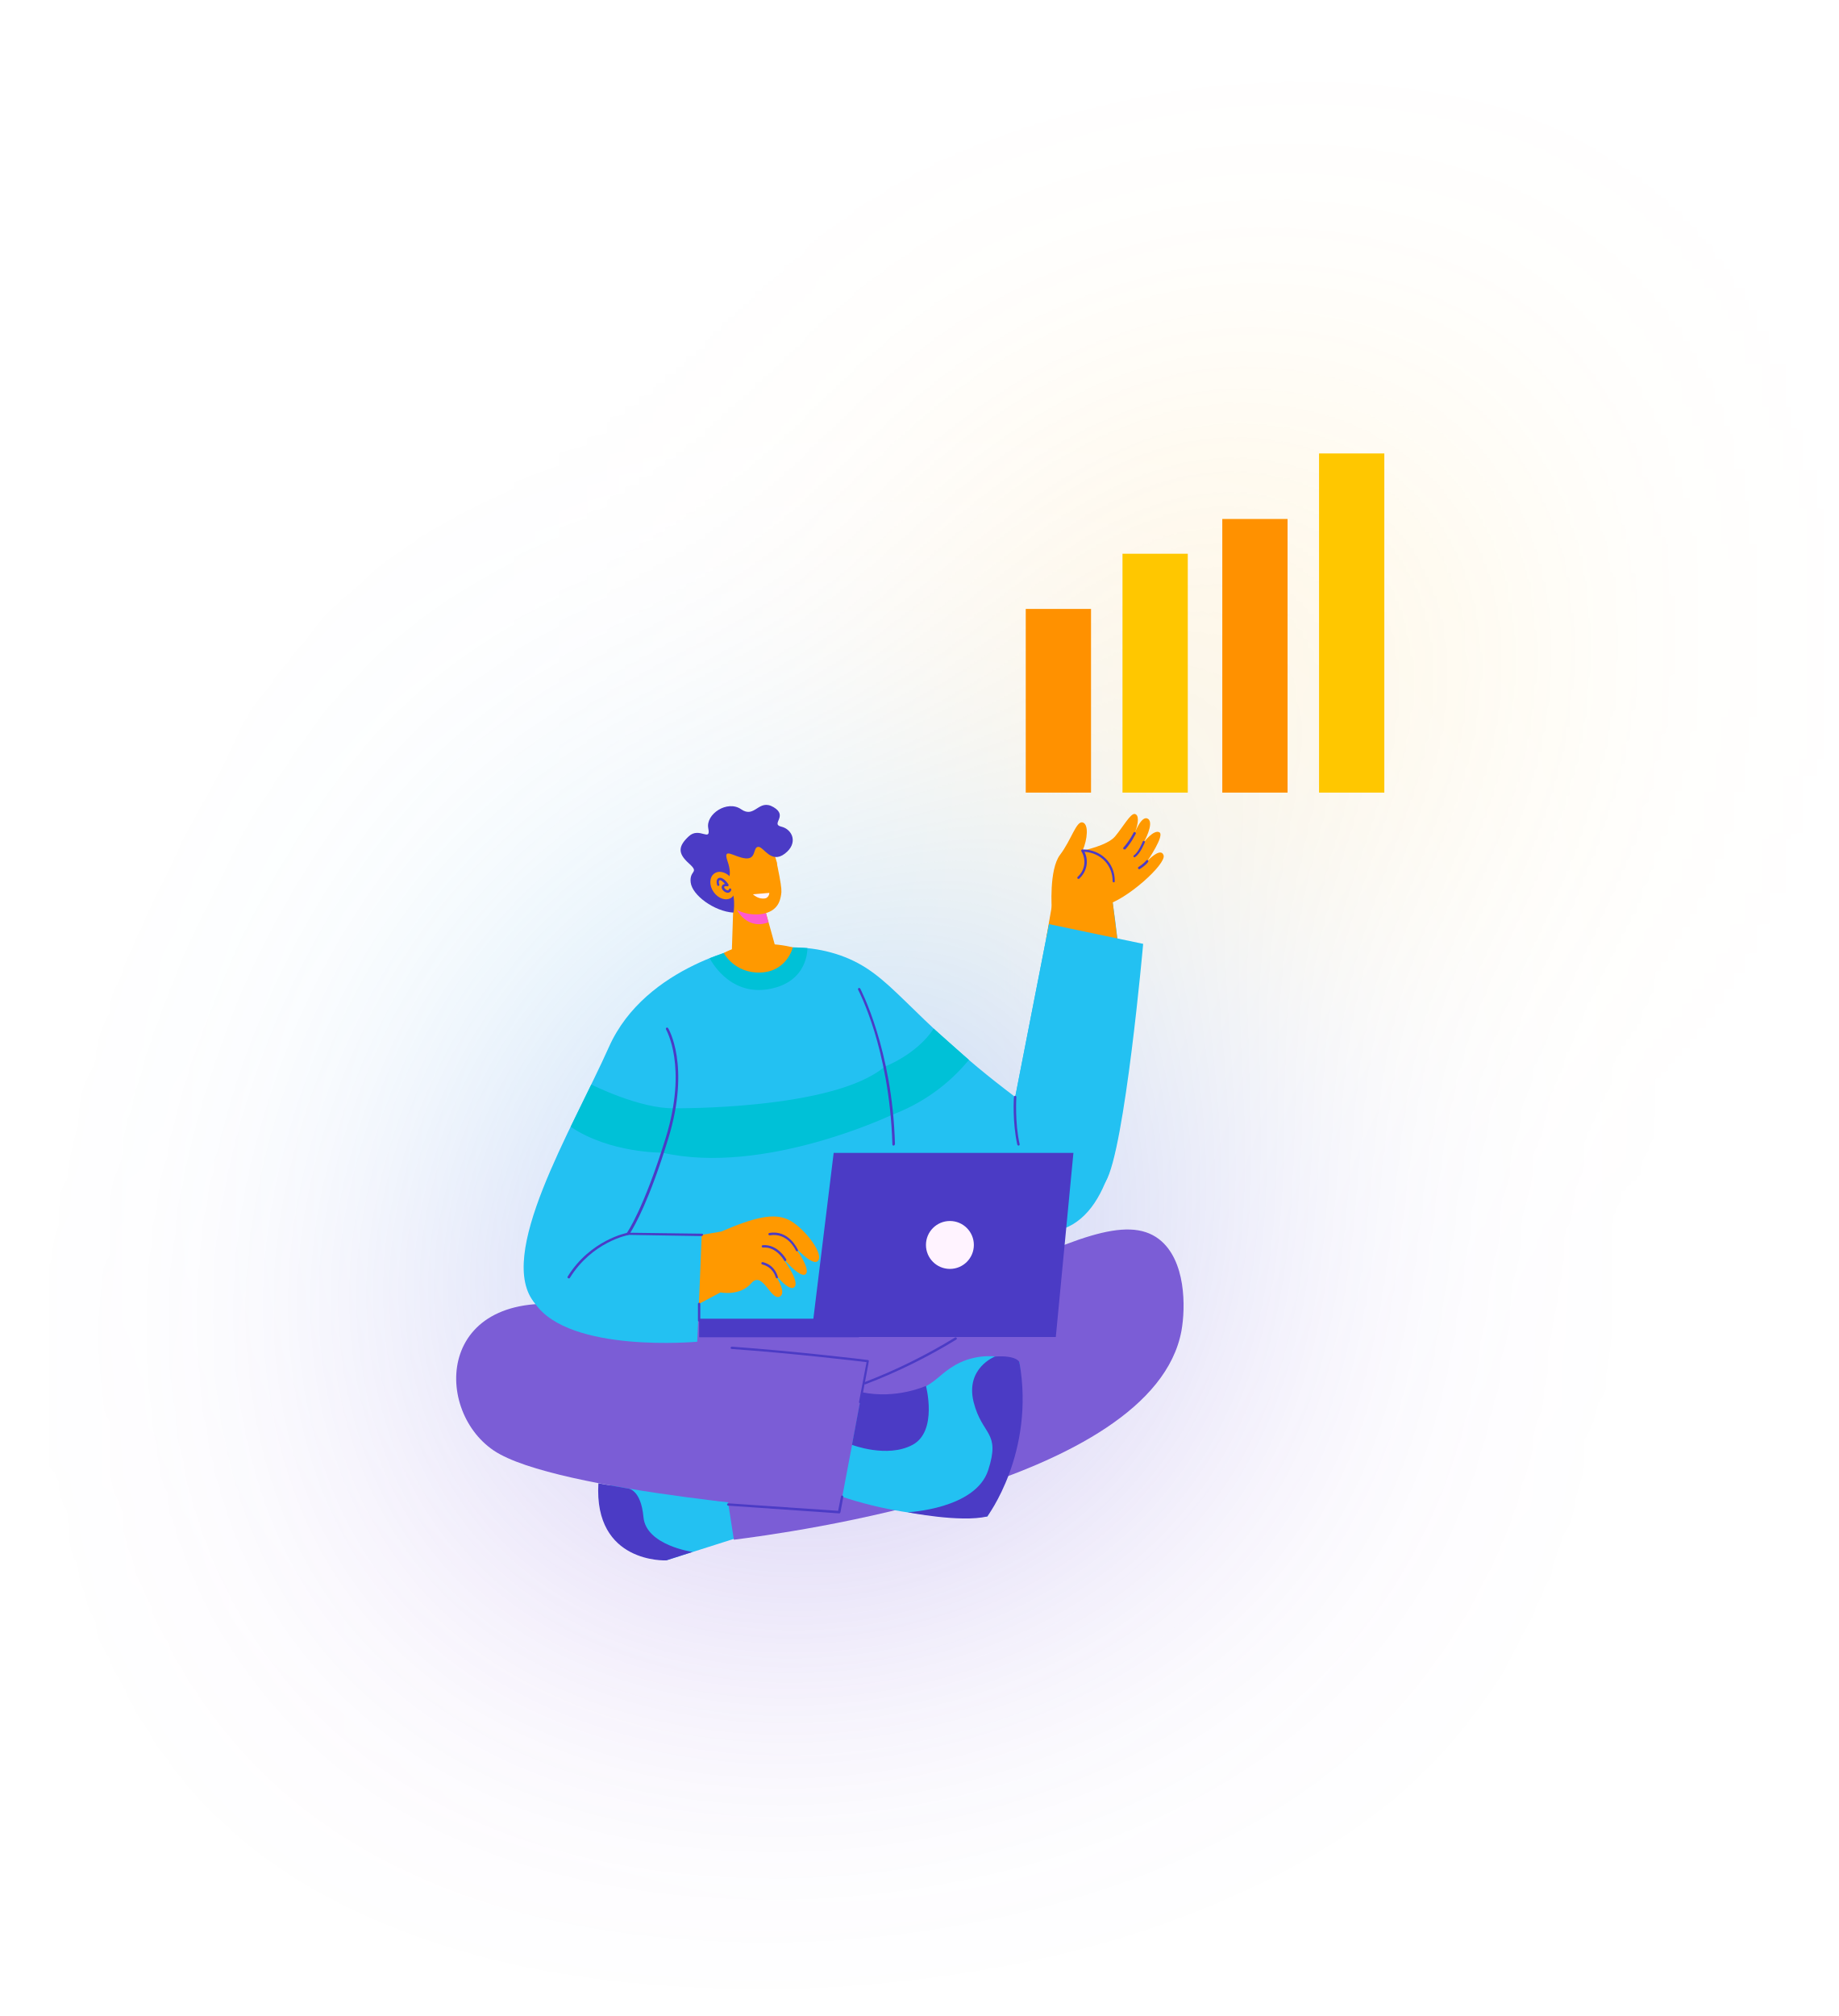
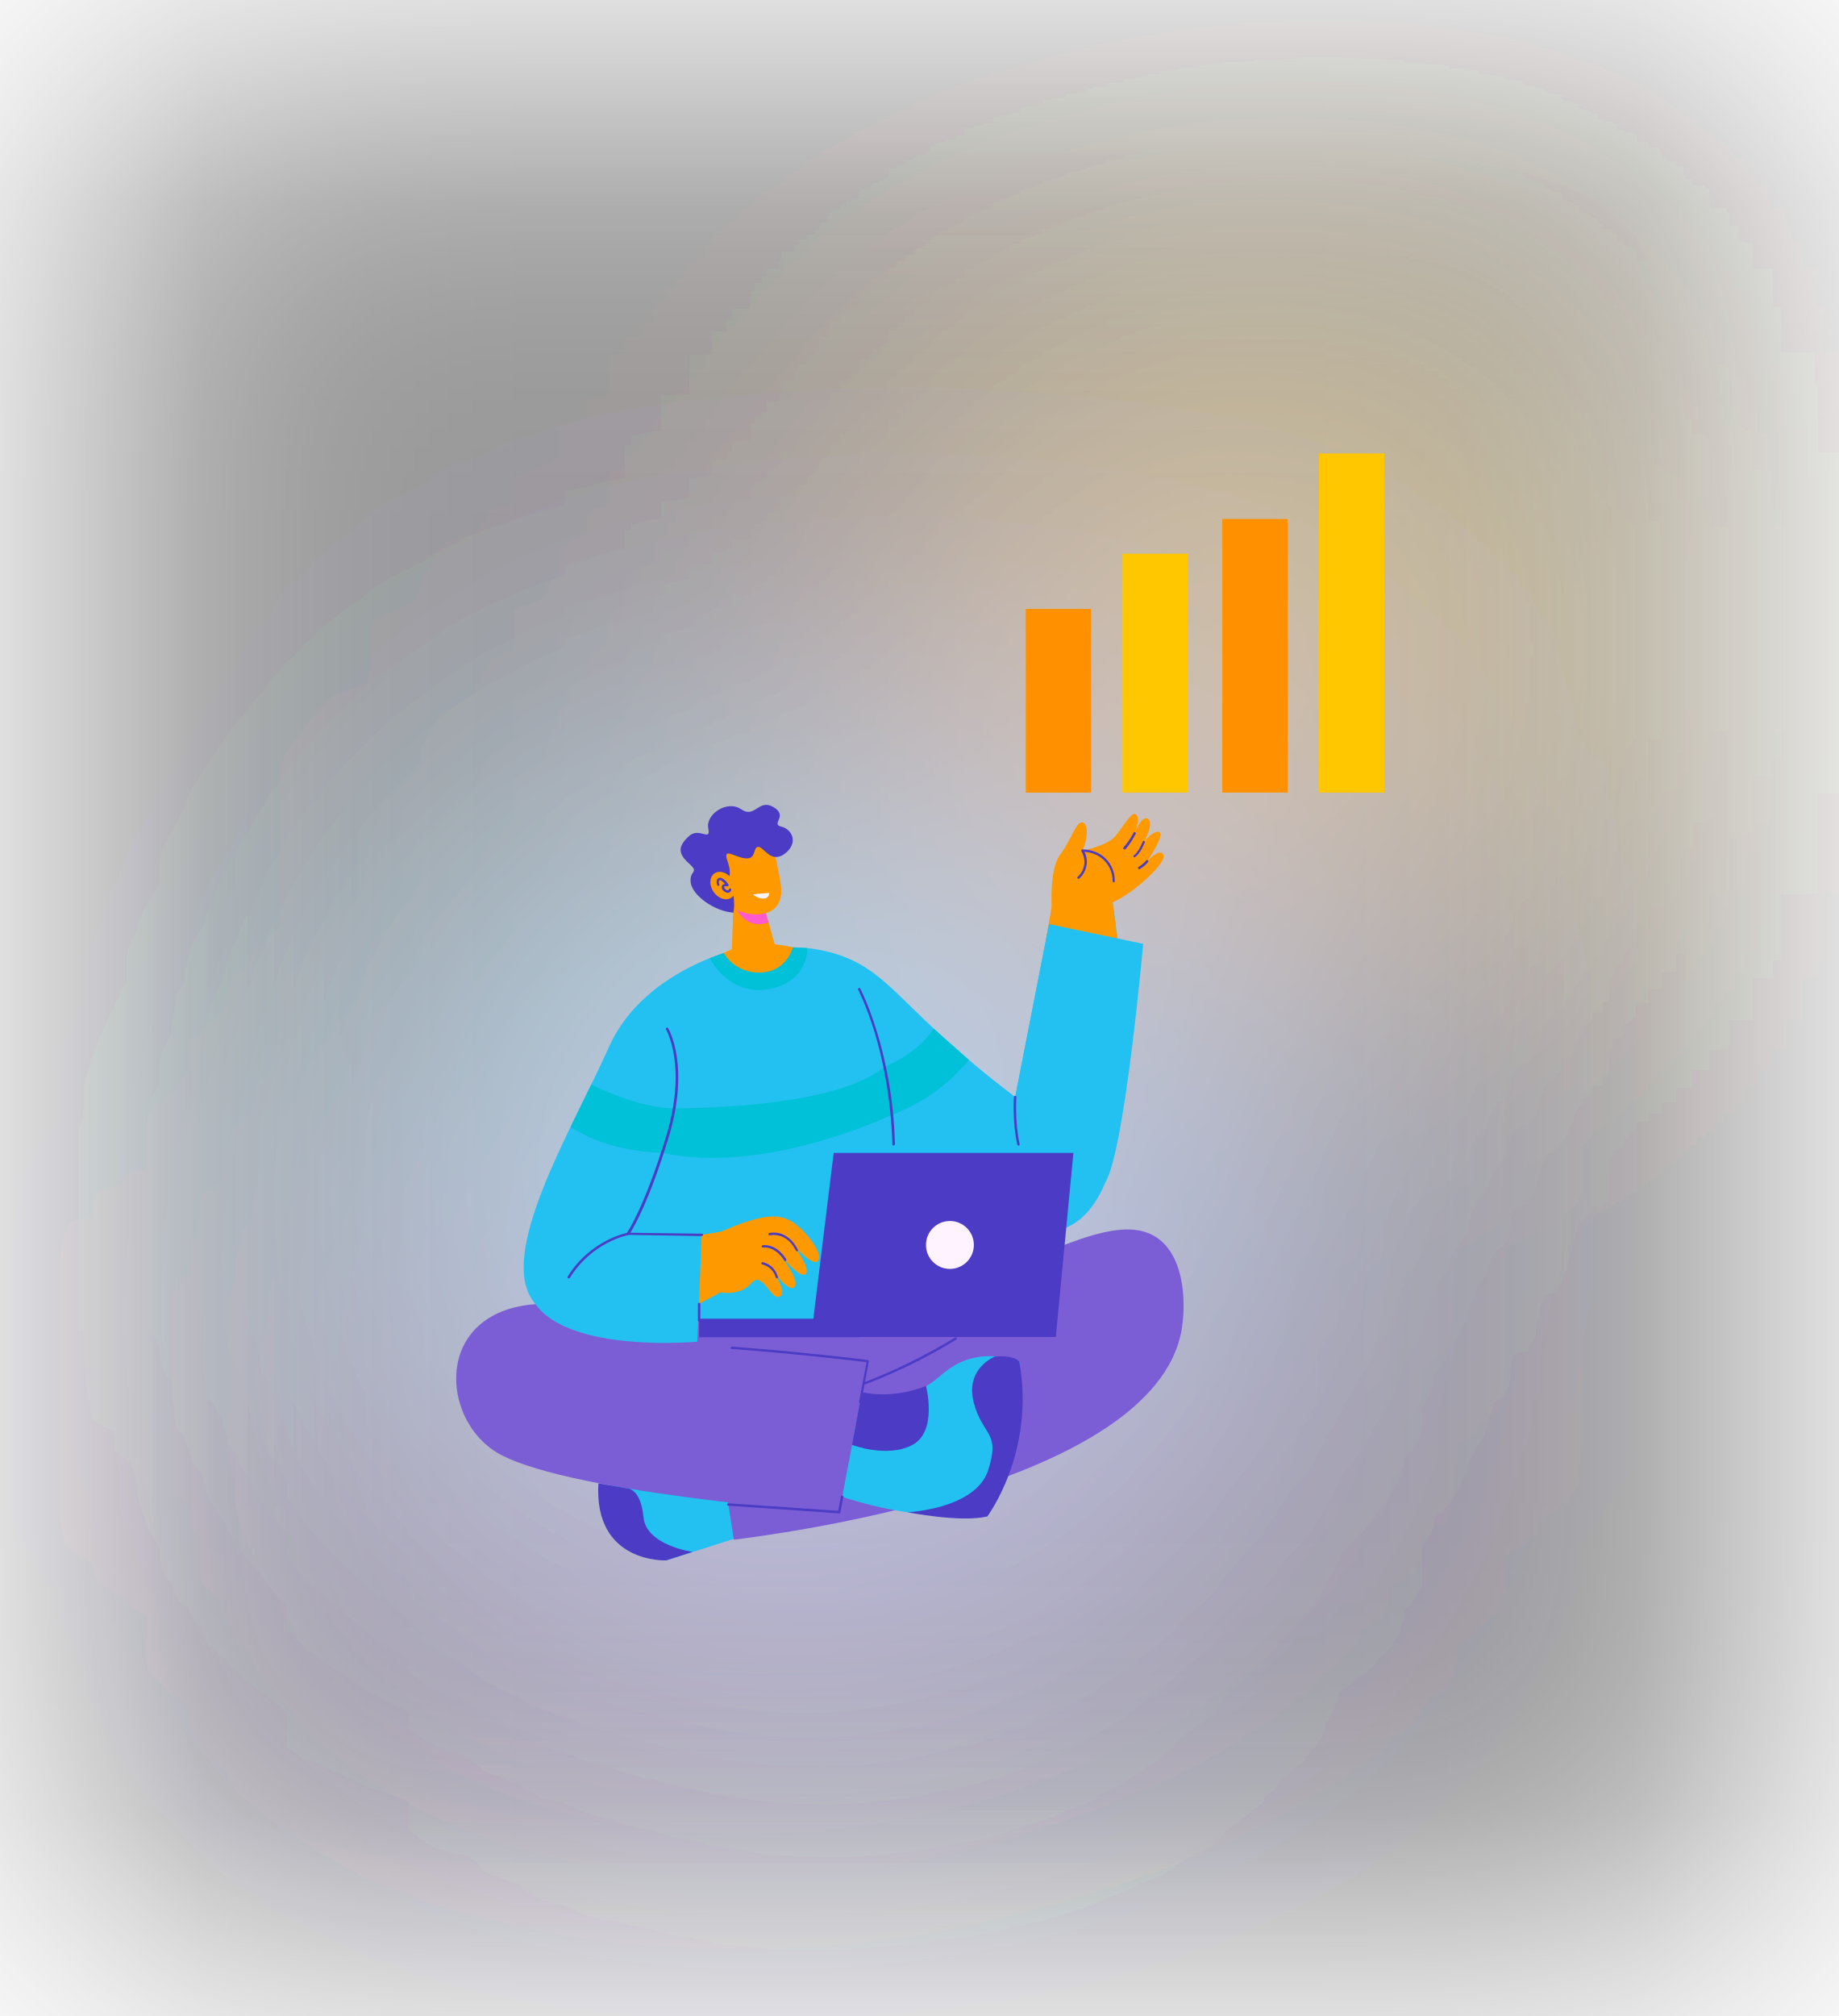
<svg xmlns="http://www.w3.org/2000/svg" width="260" height="285" viewBox="0 0 260 285" fill="none">
  <g opacity="0.4" filter="url(#filter0_f_242_16965)">
    <path d="M94.307 148.008L88.795 190.508C104.334 195.189 120.736 193.861 135.412 186.822C132.092 174.271 128.738 161.688 125.418 149.137L109.68 134.029L103.504 134.76L94.307 148.008Z" fill="#23C1F2" />
    <path d="M109.68 134.029C111.871 133.83 115.191 133.797 118.811 135.059C126.248 137.682 127.775 143.16 143.547 155.08C145.439 145.484 147.299 135.855 149.191 126.26C151.814 126.193 154.471 126.127 157.094 126.061C157.094 126.061 164.564 169.822 149.756 173.906C134.98 177.99 121.865 158.035 121.865 158.035L109.68 134.029Z" fill="#23C1F2" />
    <path d="M87.567 207.939C83.051 213.484 87.467 219.693 94.208 220.59L111.54 215.078L108.85 207.01C101.745 207.309 94.639 207.607 87.567 207.939Z" fill="#23C1F2" />
    <path d="M103.471 134.76C103.637 134.926 104.865 136.121 106.725 135.889C108.617 135.689 109.547 134.195 109.68 133.996C108.949 131.406 108.252 128.816 107.521 126.227L103.736 126.691L103.471 134.76Z" fill="#FF83DF" />
    <path d="M103.936 128.086C103.869 127.754 103.803 127.422 103.736 127.09L107.621 126.625C107.953 127.887 108.318 129.115 108.65 130.377C108.285 130.543 107.588 130.742 106.791 130.609C104.799 130.277 103.969 128.219 103.936 128.086Z" fill="#FF59CF" />
    <path d="M105.396 127.289C107.89 127.289 109.912 125.267 109.912 122.773C109.912 120.28 107.89 118.258 105.396 118.258C102.903 118.258 100.881 120.28 100.881 122.773C100.881 125.267 102.903 127.289 105.396 127.289Z" fill="#FF83DF" />
    <path d="M109.779 121.711C109.945 122.574 110.111 123.305 110.211 123.869C110.51 125.529 110.543 125.994 110.443 126.525C110.377 126.857 110.277 127.555 109.812 128.119C108.783 129.447 106.459 129.48 104.932 128.949C103.271 128.385 102.375 127.09 102.043 126.559C102.043 126.559 101.844 126.227 100.98 123.836C106.293 122.574 104.268 123.039 109.779 121.711Z" fill="#FF83DF" />
    <path d="M108.783 126.227L106.459 126.426C106.691 126.625 107.156 126.99 107.787 127.023C108.02 127.023 108.318 127.057 108.518 126.824C108.75 126.625 108.783 126.326 108.783 126.227Z" fill="#FFF3FF" />
    <path d="M100.98 199.306C114.195 192.799 126.281 187.021 137.105 181.941C151.516 175.168 159.318 171.715 163.867 175.168C167.719 178.123 167.652 184.83 167.055 188.15C163.004 209.931 110.842 216.771 103.77 217.668C102.807 211.558 101.91 205.416 100.98 199.306Z" fill="#8F00CD" />
    <path d="M124.157 186.723C124.157 186.723 102.873 188.283 82.321 184.764C61.768 181.244 61.071 199.141 69.803 205.051C78.535 210.961 117.416 213.783 117.416 213.783L124.157 186.723Z" fill="#8F00CD" />
    <path d="M106.193 133.664C106.193 133.664 91.318 136.32 86.105 148.008C80.892 159.695 69.902 177.658 75.68 184.299C81.457 190.939 98.689 188.283 110.476 180.115L109.646 170.254C103.902 171.25 98.158 172.246 92.414 173.275C94.141 167.066 95.867 160.891 97.627 154.682C104.234 149.568 107.09 141.732 106.193 133.664Z" fill="#23C1F2" />
    <path d="M148.727 128.617C148.727 128.617 148.295 122.939 149.889 120.847C151.483 118.756 152.18 116.033 153.077 116.265C153.973 116.498 153.774 118.656 153.077 120.25C153.077 120.25 156.563 119.552 157.659 118.258C158.754 116.963 159.85 114.97 160.448 115.07C161.045 115.17 161.045 116.265 160.448 117.759C160.448 117.759 161.444 115.136 162.34 115.767C163.237 116.398 161.743 119.054 161.743 119.054C161.743 119.054 163.137 117.228 163.934 117.66C164.731 118.091 162.241 121.711 162.241 121.711C162.241 121.711 164.133 119.685 164.532 120.914C164.93 122.142 159.253 127.289 156.165 127.986C153.077 128.716 148.727 128.617 148.727 128.617Z" fill="#FF83DF" />
    <path d="M158.987 120.084C158.854 120.084 158.754 119.918 158.854 119.819C159.75 118.823 160.282 117.727 160.282 117.727C160.315 117.627 160.414 117.594 160.514 117.661C160.614 117.694 160.647 117.793 160.581 117.893C160.547 117.926 160.049 119.022 159.12 120.084C159.053 120.051 159.02 120.084 158.987 120.084Z" fill="#4B3BC5" />
    <path d="M160.348 120.914C160.979 120.482 161.577 119.021 161.577 118.988C161.61 118.888 161.709 118.855 161.776 118.888C161.875 118.922 161.909 119.021 161.875 119.088C161.842 119.154 161.245 120.681 160.514 121.146C160.348 121.312 160.149 121.013 160.348 120.914Z" fill="#4B3BC5" />
    <path d="M161.078 122.873C160.912 122.873 160.846 122.641 160.979 122.574C161.809 122.043 162.075 121.645 162.075 121.645C162.141 121.578 162.241 121.545 162.307 121.611C162.373 121.678 162.407 121.777 162.34 121.844C162.34 121.877 162.041 122.309 161.145 122.873C161.145 122.873 161.112 122.873 161.078 122.873Z" fill="#4B3BC5" />
    <path d="M157.326 124.566C157.326 122.408 155.766 120.582 153.342 120.416C154.006 121.744 153.641 123.271 152.611 124.201C152.545 124.268 152.445 124.268 152.379 124.201C152.313 124.135 152.313 124.035 152.379 123.969C153.408 123.039 153.641 121.545 152.91 120.35C152.844 120.25 152.91 120.084 153.043 120.084C155.666 120.084 157.658 122.01 157.625 124.566C157.658 124.799 157.326 124.799 157.326 124.566Z" fill="#4B3BC5" />
    <path d="M149.291 189.014H114.693L117.881 162.982H151.781L149.291 189.014Z" fill="#4B3BC5" />
    <path d="M98.856 186.424H121.467V189.047H98.856V186.424Z" fill="#4B3BC5" />
    <path d="M145.041 86.084H154.271V112.049H145.041V86.084Z" fill="#FF9100" />
    <path d="M158.721 78.281H167.951V112.049H158.721V78.281Z" fill="#FFC700" />
    <path d="M172.832 73.367H182.062V112.049H172.832V73.367Z" fill="#FF9100" />
    <path d="M186.512 64.103H195.742V112.049H186.512V64.103Z" fill="#FFC700" />
    <path d="M102.873 124.5C102.873 124.5 103.604 123.836 102.873 121.744C102.143 119.652 103.803 121.18 105.397 121.346C106.99 121.512 106.426 119.752 107.223 119.719C107.986 119.686 109.016 122.176 110.975 120.682C112.934 119.188 112.037 117.229 110.477 116.863C108.916 116.498 111.506 115.369 109.381 114.108C107.256 112.846 106.758 115.768 104.799 114.406C102.84 113.045 99.752 115.104 100.15 117.096C100.549 119.121 98.889 116.83 97.395 118.225C95.9 119.619 95.801 120.615 97.395 122.043C98.988 123.471 97.461 122.94 97.66 124.733C97.859 126.559 101.014 128.85 103.703 129.016C103.736 129.049 104.201 126.326 102.873 124.5Z" fill="#4B3BC5" />
    <path d="M103.419 126.901C104.138 126.394 104.182 125.218 103.516 124.274C102.851 123.331 101.728 122.976 101.009 123.483C100.29 123.99 100.246 125.167 100.912 126.11C101.577 127.054 102.7 127.408 103.419 126.901Z" fill="#FF83DF" />
    <path d="M102.043 125.396C102.076 125.131 102.242 124.998 102.508 124.965C102.309 124.732 101.844 124.234 101.678 124.5C101.611 124.633 101.645 124.898 101.711 125.031C101.744 125.131 101.711 125.197 101.611 125.23C101.512 125.263 101.445 125.23 101.412 125.131C101.047 124.101 101.943 123.47 103.006 125.031C103.072 125.164 102.973 125.33 102.84 125.297C102.707 125.263 102.508 125.263 102.441 125.33C102.275 125.429 102.607 125.828 102.873 125.861C102.973 125.861 103.006 125.861 103.072 125.728C103.105 125.629 103.172 125.595 103.271 125.595C103.371 125.629 103.404 125.695 103.404 125.795C103.139 126.658 102.01 125.994 102.043 125.396Z" fill="#4B3BC5" />
    <path d="M116.586 198.045C125.584 198.842 130.066 196.916 132.49 194.891C133.354 194.194 134.98 192.567 137.67 191.969C140.227 191.372 142.584 191.969 144.178 192.567C144.842 200.137 143.281 207.674 139.629 214.381C139.629 214.381 126.547 215.51 113.863 209.5C114.727 205.682 115.656 201.864 116.586 198.045Z" fill="#23C1F2" />
    <path d="M122.729 192.4L118.678 213.783L100.881 212.123L105.762 195.754L122.729 192.4Z" fill="#8F00CD" />
    <path d="M149.357 124.533C148.893 127.223 148.395 129.945 147.93 132.635C147.93 132.635 154.271 134.66 158.057 133.332L157.061 125.363C154.504 125.098 151.947 124.799 149.357 124.533Z" fill="#FF83DF" />
    <path d="M143.547 155.08L148.328 130.643L161.643 133.432C161.643 133.432 159.053 162.584 156.33 167.066C153.607 171.549 151.416 160.326 151.416 160.326L143.547 155.08Z" fill="#23C1F2" />
    <path d="M111.44 172.412C109.448 171.483 106.825 172.014 101.977 174.106L97.063 174.936C97.063 174.936 96.598 181.842 98.823 184.332L101.877 182.705C101.877 182.705 104.633 183.27 106.227 181.41C107.821 179.551 108.983 183.901 110.244 183.303C111.407 182.772 109.448 179.949 109.182 179.584C109.448 179.949 111.573 182.738 112.336 181.942C113.2 181.045 110.311 177.393 110.311 177.393C110.311 177.393 113.133 180.879 113.93 180.115C114.727 179.352 112.17 175.998 112.17 175.998C112.17 175.998 115.026 179.318 115.723 178.156C116.42 176.994 113.432 173.309 111.44 172.412Z" fill="#FF83DF" />
    <path d="M134.316 179.385C136.187 179.385 137.703 177.868 137.703 175.998C137.703 174.128 136.187 172.611 134.316 172.611C132.446 172.611 130.93 174.128 130.93 175.998C130.93 177.868 132.446 179.385 134.316 179.385Z" fill="#FFF3FF" />
    <path d="M109.846 180.713C109.779 180.713 109.713 180.646 109.68 180.58C109.68 180.514 109.348 179.152 107.787 178.754C107.688 178.721 107.654 178.654 107.654 178.555C107.687 178.455 107.754 178.422 107.854 178.422C109.613 178.854 109.945 180.414 109.979 180.48C110.045 180.613 109.979 180.713 109.846 180.713Z" fill="#4B3BC5" />
    <path d="M111.008 178.289C110.941 178.289 110.908 178.256 110.875 178.189C110.875 178.156 109.746 176.197 107.887 176.363C107.654 176.363 107.654 176.064 107.854 176.031C109.945 175.865 111.107 177.924 111.174 178.023C111.24 178.156 111.141 178.289 111.008 178.289Z" fill="#4B3BC5" />
    <path d="M112.701 176.895C112.635 176.895 112.568 176.862 112.535 176.795C112.502 176.696 111.373 174.205 108.85 174.637C108.75 174.637 108.684 174.604 108.65 174.504C108.65 174.405 108.684 174.338 108.783 174.305C111.539 173.807 112.801 176.629 112.801 176.662C112.9 176.762 112.834 176.895 112.701 176.895Z" fill="#4B3BC5" />
    <path d="M99.221 174.57C99.022 179.617 98.823 184.664 98.59 189.678C98.59 189.678 80.528 191.338 75.68 184.299C70.832 177.26 85.674 173.807 85.674 173.807C90.223 174.072 94.739 174.305 99.221 174.57Z" fill="#23C1F2" />
    <path d="M80.262 180.48C83.483 175.268 88.696 174.271 88.762 174.271C88.862 174.271 88.928 174.305 88.961 174.404C88.961 174.504 88.928 174.57 88.829 174.604C88.762 174.604 83.715 175.566 80.561 180.68C80.428 180.812 80.162 180.646 80.262 180.48Z" fill="#4B3BC5" />
    <path d="M98.856 186.822C98.756 186.822 98.689 186.756 98.689 186.656V184.332C98.689 184.232 98.756 184.166 98.856 184.166C98.955 184.166 99.022 184.232 99.022 184.332V186.656C99.022 186.723 98.955 186.822 98.856 186.822Z" fill="#4B3BC5" />
    <path d="M144.012 161.953C143.945 161.953 143.879 161.887 143.846 161.82C143.148 158.732 143.347 155.113 143.381 155.08C143.381 154.98 143.48 154.914 143.547 154.914C143.646 154.914 143.713 155.014 143.713 155.08C143.713 155.113 143.48 158.699 144.178 161.754C144.211 161.854 144.111 161.953 144.012 161.953Z" fill="#4B3BC5" />
    <path d="M122.264 195.389C126.58 193.729 130.863 191.637 135.047 189.08C135.113 189.047 135.213 189.047 135.279 189.147C135.312 189.213 135.312 189.313 135.213 189.379C131.295 191.77 127.012 193.928 122.396 195.688C122.197 195.787 122.064 195.489 122.264 195.389Z" fill="#4B3BC5" />
    <path d="M118.678 213.949C118.645 213.949 118.844 213.949 102.973 212.854C102.873 212.854 102.807 212.754 102.807 212.688C102.807 212.588 102.906 212.522 102.973 212.522L118.512 213.584L118.91 211.559C118.943 211.326 119.275 211.393 119.242 211.625L118.844 213.783C118.811 213.883 118.744 213.949 118.678 213.949Z" fill="#4B3BC5" />
    <path d="M140.691 191.77C140.691 191.77 136.475 193.396 137.67 198.211C138.898 203.025 141.521 202.328 139.729 207.84C137.936 213.352 128.34 213.783 128.34 213.783C128.34 213.783 135.777 215.277 139.596 214.381C139.596 214.381 146.402 205.383 144.145 192.566C144.145 192.566 143.779 191.57 140.691 191.77Z" fill="#4B3BC5" />
    <path d="M88.796 210.43C88.796 210.43 90.622 210.496 90.987 214.48C91.352 218.465 97.926 219.395 97.926 219.395L94.208 220.59C94.208 220.59 83.948 221.088 84.612 209.699L88.796 210.43Z" fill="#4B3BC5" />
    <path d="M120.471 204.254C120.471 204.254 125.451 206.18 129.037 204.254C132.623 202.328 130.93 195.92 130.93 195.92C130.93 195.92 126.746 197.846 121.865 196.816L120.471 204.254Z" fill="#4B3BC5" />
    <path d="M121.633 198.377C121.533 198.377 121.434 198.277 121.467 198.178L122.529 192.566C121.168 192.4 111.971 191.305 103.471 190.707C103.371 190.707 103.305 190.607 103.305 190.541C103.305 190.475 103.404 190.375 103.471 190.375C112.668 191.039 122.629 192.234 122.729 192.268C122.762 192.268 122.828 192.301 122.828 192.334C122.895 192.434 122.928 192.002 121.766 198.244C121.766 198.311 121.699 198.377 121.633 198.377Z" fill="#4B3BC5" />
    <path d="M100.35 135.457C100.35 135.457 102.939 140.803 108.65 139.84C114.361 138.877 114.162 134.029 114.162 134.029L112.104 133.93L108.783 135.955L102.342 134.727L100.35 135.457Z" fill="#00C1D7" />
    <path d="M102.342 134.727C102.342 134.727 103.869 137.649 107.588 137.483C111.307 137.317 112.104 133.93 112.104 133.93C112.104 133.93 106.592 132.403 102.342 134.727Z" fill="#FF83DF" />
    <path d="M95.336 156.674C95.336 156.674 117.848 156.939 125.086 150.797L126.115 157.604C126.115 157.604 108.02 166.236 93.643 162.949L95.336 156.674Z" fill="#00C1D7" />
    <path d="M83.615 153.32C83.615 153.32 90.455 156.773 95.336 156.674L93.643 162.949C93.643 162.949 86.272 163.049 80.693 159.297L83.615 153.32Z" fill="#00C1D7" />
    <path d="M125.086 150.797C125.086 150.797 129.602 149.104 132.025 145.418L137.006 149.834C134.051 153.42 130.299 156.043 126.115 157.604L125.086 150.797Z" fill="#00C1D7" />
    <path d="M99.221 174.737C98.159 174.737 103.073 174.803 88.762 174.571C88.63 174.571 88.563 174.405 88.63 174.305C88.663 174.272 90.987 171.018 94.141 160.825C97.262 150.664 94.174 145.584 94.174 145.518C94.141 145.452 94.141 145.352 94.241 145.285C94.307 145.252 94.407 145.252 94.473 145.352C94.507 145.418 97.661 150.598 94.507 160.924C91.817 169.723 89.725 173.309 89.128 174.272L99.255 174.405C99.354 174.405 99.421 174.471 99.421 174.571C99.387 174.637 99.321 174.737 99.221 174.737Z" fill="#4B3BC5" />
    <path d="M126.348 161.953C126.248 161.953 126.182 161.887 126.182 161.787C125.983 154.815 124.688 149.237 123.625 145.784C122.463 142.032 121.334 139.907 121.334 139.907C121.301 139.84 121.334 139.741 121.401 139.674C121.467 139.641 121.567 139.674 121.633 139.741C121.666 139.84 126.182 148.34 126.547 161.754C126.514 161.821 126.481 161.953 126.348 161.953Z" fill="#4B3BC5" />
  </g>
  <path d="M94.307 148.008L88.795 190.508C104.334 195.189 120.736 193.861 135.412 186.822C132.092 174.271 128.738 161.688 125.418 149.137L109.68 134.029L103.504 134.76L94.307 148.008Z" fill="#23C1F2" />
  <path d="M109.68 134.029C111.871 133.83 115.191 133.797 118.811 135.059C126.248 137.682 127.775 143.16 143.547 155.08C145.439 145.484 147.299 135.855 149.191 126.26C151.814 126.193 154.471 126.127 157.094 126.061C157.094 126.061 164.564 169.822 149.756 173.906C134.98 177.99 121.865 158.035 121.865 158.035L109.68 134.029Z" fill="#23C1F2" />
  <path d="M87.567 207.939C83.051 213.484 87.467 219.693 94.208 220.59L111.54 215.078L108.85 207.01C101.745 207.309 94.639 207.607 87.567 207.939Z" fill="#23C1F2" />
  <path d="M103.471 134.76C103.637 134.926 104.865 136.121 106.725 135.889C108.617 135.689 109.547 134.195 109.68 133.996C108.949 131.406 108.252 128.816 107.521 126.227L103.736 126.691L103.471 134.76Z" fill="#FF9900" />
  <path d="M103.936 128.086C103.869 127.754 103.803 127.422 103.736 127.09L107.621 126.625C107.953 127.887 108.318 129.115 108.65 130.377C108.285 130.543 107.588 130.742 106.791 130.609C104.799 130.277 103.969 128.219 103.936 128.086Z" fill="#FF59CF" />
  <path d="M105.396 127.289C107.89 127.289 109.912 125.267 109.912 122.773C109.912 120.28 107.89 118.258 105.396 118.258C102.903 118.258 100.881 120.28 100.881 122.773C100.881 125.267 102.903 127.289 105.396 127.289Z" fill="#FF9900" />
  <path d="M109.779 121.711C109.945 122.574 110.111 123.305 110.211 123.869C110.51 125.529 110.543 125.994 110.443 126.525C110.377 126.857 110.277 127.555 109.812 128.119C108.783 129.447 106.459 129.48 104.932 128.949C103.271 128.385 102.375 127.09 102.043 126.559C102.043 126.559 101.844 126.227 100.98 123.836C106.293 122.574 104.268 123.039 109.779 121.711Z" fill="#FF9900" />
  <path d="M108.783 126.227L106.459 126.426C106.691 126.625 107.156 126.99 107.787 127.023C108.02 127.023 108.318 127.057 108.518 126.824C108.75 126.625 108.783 126.326 108.783 126.227Z" fill="#FFF3FF" />
  <path d="M100.98 199.306C114.195 192.799 126.281 187.021 137.105 181.941C151.516 175.168 159.318 171.715 163.867 175.168C167.719 178.123 167.652 184.83 167.055 188.15C163.004 209.931 110.842 216.771 103.77 217.668C102.807 211.558 101.91 205.416 100.98 199.306Z" fill="#7B5DD6" />
  <path d="M124.157 186.723C124.157 186.723 102.873 188.283 82.321 184.764C61.768 181.244 61.071 199.141 69.803 205.051C78.535 210.961 117.416 213.783 117.416 213.783L124.157 186.723Z" fill="#7B5DD6" />
  <path d="M106.193 133.664C106.193 133.664 91.318 136.32 86.105 148.008C80.892 159.695 69.902 177.658 75.68 184.299C81.457 190.939 98.689 188.283 110.476 180.115L109.646 170.254C103.902 171.25 98.158 172.246 92.414 173.275C94.141 167.066 95.867 160.891 97.627 154.682C104.234 149.568 107.09 141.732 106.193 133.664Z" fill="#23C1F2" />
  <path d="M148.727 128.617C148.727 128.617 148.295 122.939 149.889 120.847C151.483 118.756 152.18 116.033 153.077 116.265C153.973 116.498 153.774 118.656 153.077 120.25C153.077 120.25 156.563 119.552 157.659 118.258C158.754 116.963 159.85 114.97 160.448 115.07C161.045 115.17 161.045 116.265 160.448 117.759C160.448 117.759 161.444 115.136 162.34 115.767C163.237 116.398 161.743 119.054 161.743 119.054C161.743 119.054 163.137 117.228 163.934 117.66C164.731 118.091 162.241 121.711 162.241 121.711C162.241 121.711 164.133 119.685 164.532 120.914C164.93 122.142 159.253 127.289 156.165 127.986C153.077 128.716 148.727 128.617 148.727 128.617Z" fill="#FF9900" />
  <path d="M158.987 120.084C158.854 120.084 158.754 119.918 158.854 119.819C159.75 118.823 160.282 117.727 160.282 117.727C160.315 117.627 160.414 117.594 160.514 117.661C160.614 117.694 160.647 117.793 160.581 117.893C160.547 117.926 160.049 119.022 159.12 120.084C159.053 120.051 159.02 120.084 158.987 120.084Z" fill="#4B3BC5" />
  <path d="M160.348 120.914C160.979 120.482 161.577 119.021 161.577 118.988C161.61 118.888 161.709 118.855 161.776 118.888C161.875 118.922 161.909 119.021 161.875 119.088C161.842 119.154 161.245 120.681 160.514 121.146C160.348 121.312 160.149 121.013 160.348 120.914Z" fill="#4B3BC5" />
  <path d="M161.078 122.873C160.912 122.873 160.846 122.641 160.979 122.574C161.809 122.043 162.075 121.645 162.075 121.645C162.141 121.578 162.241 121.545 162.307 121.611C162.373 121.678 162.407 121.777 162.34 121.844C162.34 121.877 162.041 122.309 161.145 122.873C161.145 122.873 161.112 122.873 161.078 122.873Z" fill="#4B3BC5" />
  <path d="M157.326 124.566C157.326 122.408 155.766 120.582 153.342 120.416C154.006 121.744 153.641 123.271 152.611 124.201C152.545 124.268 152.445 124.268 152.379 124.201C152.313 124.135 152.313 124.035 152.379 123.969C153.408 123.039 153.641 121.545 152.91 120.35C152.844 120.25 152.91 120.084 153.043 120.084C155.666 120.084 157.658 122.01 157.625 124.566C157.658 124.799 157.326 124.799 157.326 124.566Z" fill="#4B3BC5" />
  <path d="M149.291 189.014H114.693L117.881 162.982H151.781L149.291 189.014Z" fill="#4B3BC5" />
  <path d="M98.856 186.424H121.467V189.047H98.856V186.424Z" fill="#4B3BC5" />
  <path d="M145.041 86.084H154.271V112.049H145.041V86.084Z" fill="#FF9100" />
  <path d="M158.721 78.281H167.951V112.049H158.721V78.281Z" fill="#FFC700" />
  <path d="M172.832 73.367H182.062V112.049H172.832V73.367Z" fill="#FF9100" />
  <path d="M186.512 64.103H195.742V112.049H186.512V64.103Z" fill="#FFC700" />
  <path d="M102.873 124.5C102.873 124.5 103.604 123.836 102.873 121.744C102.143 119.652 103.803 121.18 105.397 121.346C106.99 121.512 106.426 119.752 107.223 119.719C107.986 119.686 109.016 122.176 110.975 120.682C112.934 119.188 112.037 117.229 110.477 116.863C108.916 116.498 111.506 115.369 109.381 114.108C107.256 112.846 106.758 115.768 104.799 114.406C102.84 113.045 99.752 115.104 100.15 117.096C100.549 119.121 98.889 116.83 97.395 118.225C95.9 119.619 95.801 120.615 97.395 122.043C98.988 123.471 97.461 122.94 97.66 124.733C97.859 126.559 101.014 128.85 103.703 129.016C103.736 129.049 104.201 126.326 102.873 124.5Z" fill="#4B3BC5" />
  <path d="M103.419 126.901C104.138 126.394 104.182 125.218 103.516 124.274C102.851 123.331 101.728 122.976 101.009 123.483C100.29 123.99 100.246 125.167 100.912 126.11C101.577 127.054 102.7 127.408 103.419 126.901Z" fill="#FF9900" />
  <path d="M102.043 125.396C102.076 125.131 102.242 124.998 102.508 124.965C102.309 124.732 101.844 124.234 101.678 124.5C101.611 124.633 101.645 124.898 101.711 125.031C101.744 125.131 101.711 125.197 101.611 125.23C101.512 125.263 101.445 125.23 101.412 125.131C101.047 124.101 101.943 123.47 103.006 125.031C103.072 125.164 102.973 125.33 102.84 125.297C102.707 125.263 102.508 125.263 102.441 125.33C102.275 125.429 102.607 125.828 102.873 125.861C102.973 125.861 103.006 125.861 103.072 125.728C103.105 125.629 103.172 125.595 103.271 125.595C103.371 125.629 103.404 125.695 103.404 125.795C103.139 126.658 102.01 125.994 102.043 125.396Z" fill="#4B3BC5" />
  <path d="M116.586 198.045C125.584 198.842 130.066 196.916 132.49 194.891C133.354 194.194 134.98 192.567 137.67 191.969C140.227 191.372 142.584 191.969 144.178 192.567C144.842 200.137 143.281 207.674 139.629 214.381C139.629 214.381 126.547 215.51 113.863 209.5C114.727 205.682 115.656 201.864 116.586 198.045Z" fill="#23C1F2" />
  <path d="M122.729 192.4L118.678 213.783L100.881 212.123L105.762 195.754L122.729 192.4Z" fill="#7B5DD6" />
  <path d="M149.357 124.533C148.893 127.223 148.395 129.945 147.93 132.635C147.93 132.635 154.271 134.66 158.057 133.332L157.061 125.363C154.504 125.098 151.947 124.799 149.357 124.533Z" fill="#FF9900" />
  <path d="M143.547 155.08L148.328 130.643L161.643 133.432C161.643 133.432 159.053 162.584 156.33 167.066C153.607 171.549 151.416 160.326 151.416 160.326L143.547 155.08Z" fill="#23C1F2" />
  <path d="M111.44 172.412C109.448 171.483 106.825 172.014 101.977 174.106L97.063 174.936C97.063 174.936 96.598 181.842 98.823 184.332L101.877 182.705C101.877 182.705 104.633 183.27 106.227 181.41C107.821 179.551 108.983 183.901 110.244 183.303C111.407 182.772 109.448 179.949 109.182 179.584C109.448 179.949 111.573 182.738 112.336 181.942C113.2 181.045 110.311 177.393 110.311 177.393C110.311 177.393 113.133 180.879 113.93 180.115C114.727 179.352 112.17 175.998 112.17 175.998C112.17 175.998 115.026 179.318 115.723 178.156C116.42 176.994 113.432 173.309 111.44 172.412Z" fill="#FF9900" />
  <path d="M134.316 179.385C136.187 179.385 137.703 177.868 137.703 175.998C137.703 174.128 136.187 172.611 134.316 172.611C132.446 172.611 130.93 174.128 130.93 175.998C130.93 177.868 132.446 179.385 134.316 179.385Z" fill="#FFF3FF" />
  <path d="M109.846 180.713C109.779 180.713 109.713 180.646 109.68 180.58C109.68 180.514 109.348 179.152 107.787 178.754C107.688 178.721 107.654 178.654 107.654 178.555C107.687 178.455 107.754 178.422 107.854 178.422C109.613 178.854 109.945 180.414 109.979 180.48C110.045 180.613 109.979 180.713 109.846 180.713Z" fill="#4B3BC5" />
  <path d="M111.008 178.289C110.941 178.289 110.908 178.256 110.875 178.189C110.875 178.156 109.746 176.197 107.887 176.363C107.654 176.363 107.654 176.064 107.854 176.031C109.945 175.865 111.107 177.924 111.174 178.023C111.24 178.156 111.141 178.289 111.008 178.289Z" fill="#4B3BC5" />
  <path d="M112.701 176.895C112.635 176.895 112.568 176.862 112.535 176.795C112.502 176.696 111.373 174.205 108.85 174.637C108.75 174.637 108.684 174.604 108.65 174.504C108.65 174.405 108.684 174.338 108.783 174.305C111.539 173.807 112.801 176.629 112.801 176.662C112.9 176.762 112.834 176.895 112.701 176.895Z" fill="#4B3BC5" />
  <path d="M99.221 174.57C99.022 179.617 98.823 184.664 98.59 189.678C98.59 189.678 80.528 191.338 75.68 184.299C70.832 177.26 85.674 173.807 85.674 173.807C90.223 174.072 94.739 174.305 99.221 174.57Z" fill="#23C1F2" />
  <path d="M80.262 180.48C83.483 175.268 88.696 174.271 88.762 174.271C88.862 174.271 88.928 174.305 88.961 174.404C88.961 174.504 88.928 174.57 88.829 174.604C88.762 174.604 83.715 175.566 80.561 180.68C80.428 180.812 80.162 180.646 80.262 180.48Z" fill="#4B3BC5" />
  <path d="M98.856 186.822C98.756 186.822 98.689 186.756 98.689 186.656V184.332C98.689 184.232 98.756 184.166 98.856 184.166C98.955 184.166 99.022 184.232 99.022 184.332V186.656C99.022 186.723 98.955 186.822 98.856 186.822Z" fill="#4B3BC5" />
  <path d="M144.012 161.953C143.945 161.953 143.879 161.887 143.846 161.82C143.148 158.732 143.347 155.113 143.381 155.08C143.381 154.98 143.48 154.914 143.547 154.914C143.646 154.914 143.713 155.014 143.713 155.08C143.713 155.113 143.48 158.699 144.178 161.754C144.211 161.854 144.111 161.953 144.012 161.953Z" fill="#4B3BC5" />
  <path d="M122.264 195.389C126.58 193.729 130.863 191.637 135.047 189.08C135.113 189.047 135.213 189.047 135.279 189.147C135.312 189.213 135.312 189.313 135.213 189.379C131.295 191.77 127.012 193.928 122.396 195.688C122.197 195.787 122.064 195.489 122.264 195.389Z" fill="#4B3BC5" />
  <path d="M118.678 213.949C118.645 213.949 118.844 213.949 102.973 212.854C102.873 212.854 102.807 212.754 102.807 212.688C102.807 212.588 102.906 212.522 102.973 212.522L118.512 213.584L118.91 211.559C118.943 211.326 119.275 211.393 119.242 211.625L118.844 213.783C118.811 213.883 118.744 213.949 118.678 213.949Z" fill="#4B3BC5" />
  <path d="M140.691 191.77C140.691 191.77 136.475 193.396 137.67 198.211C138.898 203.025 141.521 202.328 139.729 207.84C137.936 213.352 128.34 213.783 128.34 213.783C128.34 213.783 135.777 215.277 139.596 214.381C139.596 214.381 146.402 205.383 144.145 192.566C144.145 192.566 143.779 191.57 140.691 191.77Z" fill="#4B3BC5" />
  <path d="M88.796 210.43C88.796 210.43 90.622 210.496 90.987 214.48C91.352 218.465 97.926 219.395 97.926 219.395L94.208 220.59C94.208 220.59 83.948 221.088 84.612 209.699L88.796 210.43Z" fill="#4B3BC5" />
  <path d="M120.471 204.254C120.471 204.254 125.451 206.18 129.037 204.254C132.623 202.328 130.93 195.92 130.93 195.92C130.93 195.92 126.746 197.846 121.865 196.816L120.471 204.254Z" fill="#4B3BC5" />
  <path d="M121.633 198.377C121.533 198.377 121.434 198.277 121.467 198.178L122.529 192.566C121.168 192.4 111.971 191.305 103.471 190.707C103.371 190.707 103.305 190.607 103.305 190.541C103.305 190.475 103.404 190.375 103.471 190.375C112.668 191.039 122.629 192.234 122.729 192.268C122.762 192.268 122.828 192.301 122.828 192.334C122.895 192.434 122.928 192.002 121.766 198.244C121.766 198.311 121.699 198.377 121.633 198.377Z" fill="#4B3BC5" />
  <path d="M100.35 135.457C100.35 135.457 102.939 140.803 108.65 139.84C114.361 138.877 114.162 134.029 114.162 134.029L112.104 133.93L108.783 135.955L102.342 134.727L100.35 135.457Z" fill="#00C1D7" />
  <path d="M102.342 134.727C102.342 134.727 103.869 137.649 107.588 137.483C111.307 137.317 112.104 133.93 112.104 133.93C112.104 133.93 106.592 132.403 102.342 134.727Z" fill="#FF9900" />
  <path d="M95.336 156.674C95.336 156.674 117.848 156.939 125.086 150.797L126.115 157.604C126.115 157.604 108.02 166.236 93.643 162.949L95.336 156.674Z" fill="#00C1D7" />
  <path d="M83.615 153.32C83.615 153.32 90.455 156.773 95.336 156.674L93.643 162.949C93.643 162.949 86.272 163.049 80.693 159.297L83.615 153.32Z" fill="#00C1D7" />
  <path d="M125.086 150.797C125.086 150.797 129.602 149.104 132.025 145.418L137.006 149.834C134.051 153.42 130.299 156.043 126.115 157.604L125.086 150.797Z" fill="#00C1D7" />
  <path d="M99.221 174.737C98.159 174.737 103.073 174.803 88.762 174.571C88.63 174.571 88.563 174.405 88.63 174.305C88.663 174.272 90.987 171.018 94.141 160.825C97.262 150.664 94.174 145.584 94.174 145.518C94.141 145.452 94.141 145.352 94.241 145.285C94.307 145.252 94.407 145.252 94.473 145.352C94.507 145.418 97.661 150.598 94.507 160.924C91.817 169.723 89.725 173.309 89.128 174.272L99.255 174.405C99.354 174.405 99.421 174.471 99.421 174.571C99.387 174.637 99.321 174.737 99.221 174.737Z" fill="#4B3BC5" />
  <path d="M126.348 161.953C126.248 161.953 126.182 161.887 126.182 161.787C125.983 154.815 124.688 149.237 123.625 145.784C122.463 142.032 121.334 139.907 121.334 139.907C121.301 139.84 121.334 139.741 121.401 139.674C121.467 139.641 121.567 139.674 121.633 139.741C121.666 139.84 126.182 148.34 126.547 161.754C126.514 161.821 126.481 161.953 126.348 161.953Z" fill="#4B3BC5" />
  <defs>
-     <filter id="filter0_f_242_16965" x="-19" y="-6.67" width="298" height="298" filterUnits="userSpaceOnUse" color-interpolation-filters="sRGB">
-       <feFlood flood-opacity="0" result="BackgroundImageFix" />
+     <filter id="filter0_f_242_16965" x="-19" y="-6.67" width="298" height="298" filterUnits="userSpaceOnUse" colorInterpolationFilters="sRGB">
+       <feFlood floodOpacity="0" result="BackgroundImageFix" />
      <feBlend mode="normal" in="SourceGraphic" in2="BackgroundImageFix" result="shape" />
      <feGaussianBlur stdDeviation="32" result="effect1_foregroundBlur_242_16965" />
    </filter>
  </defs>
</svg>
